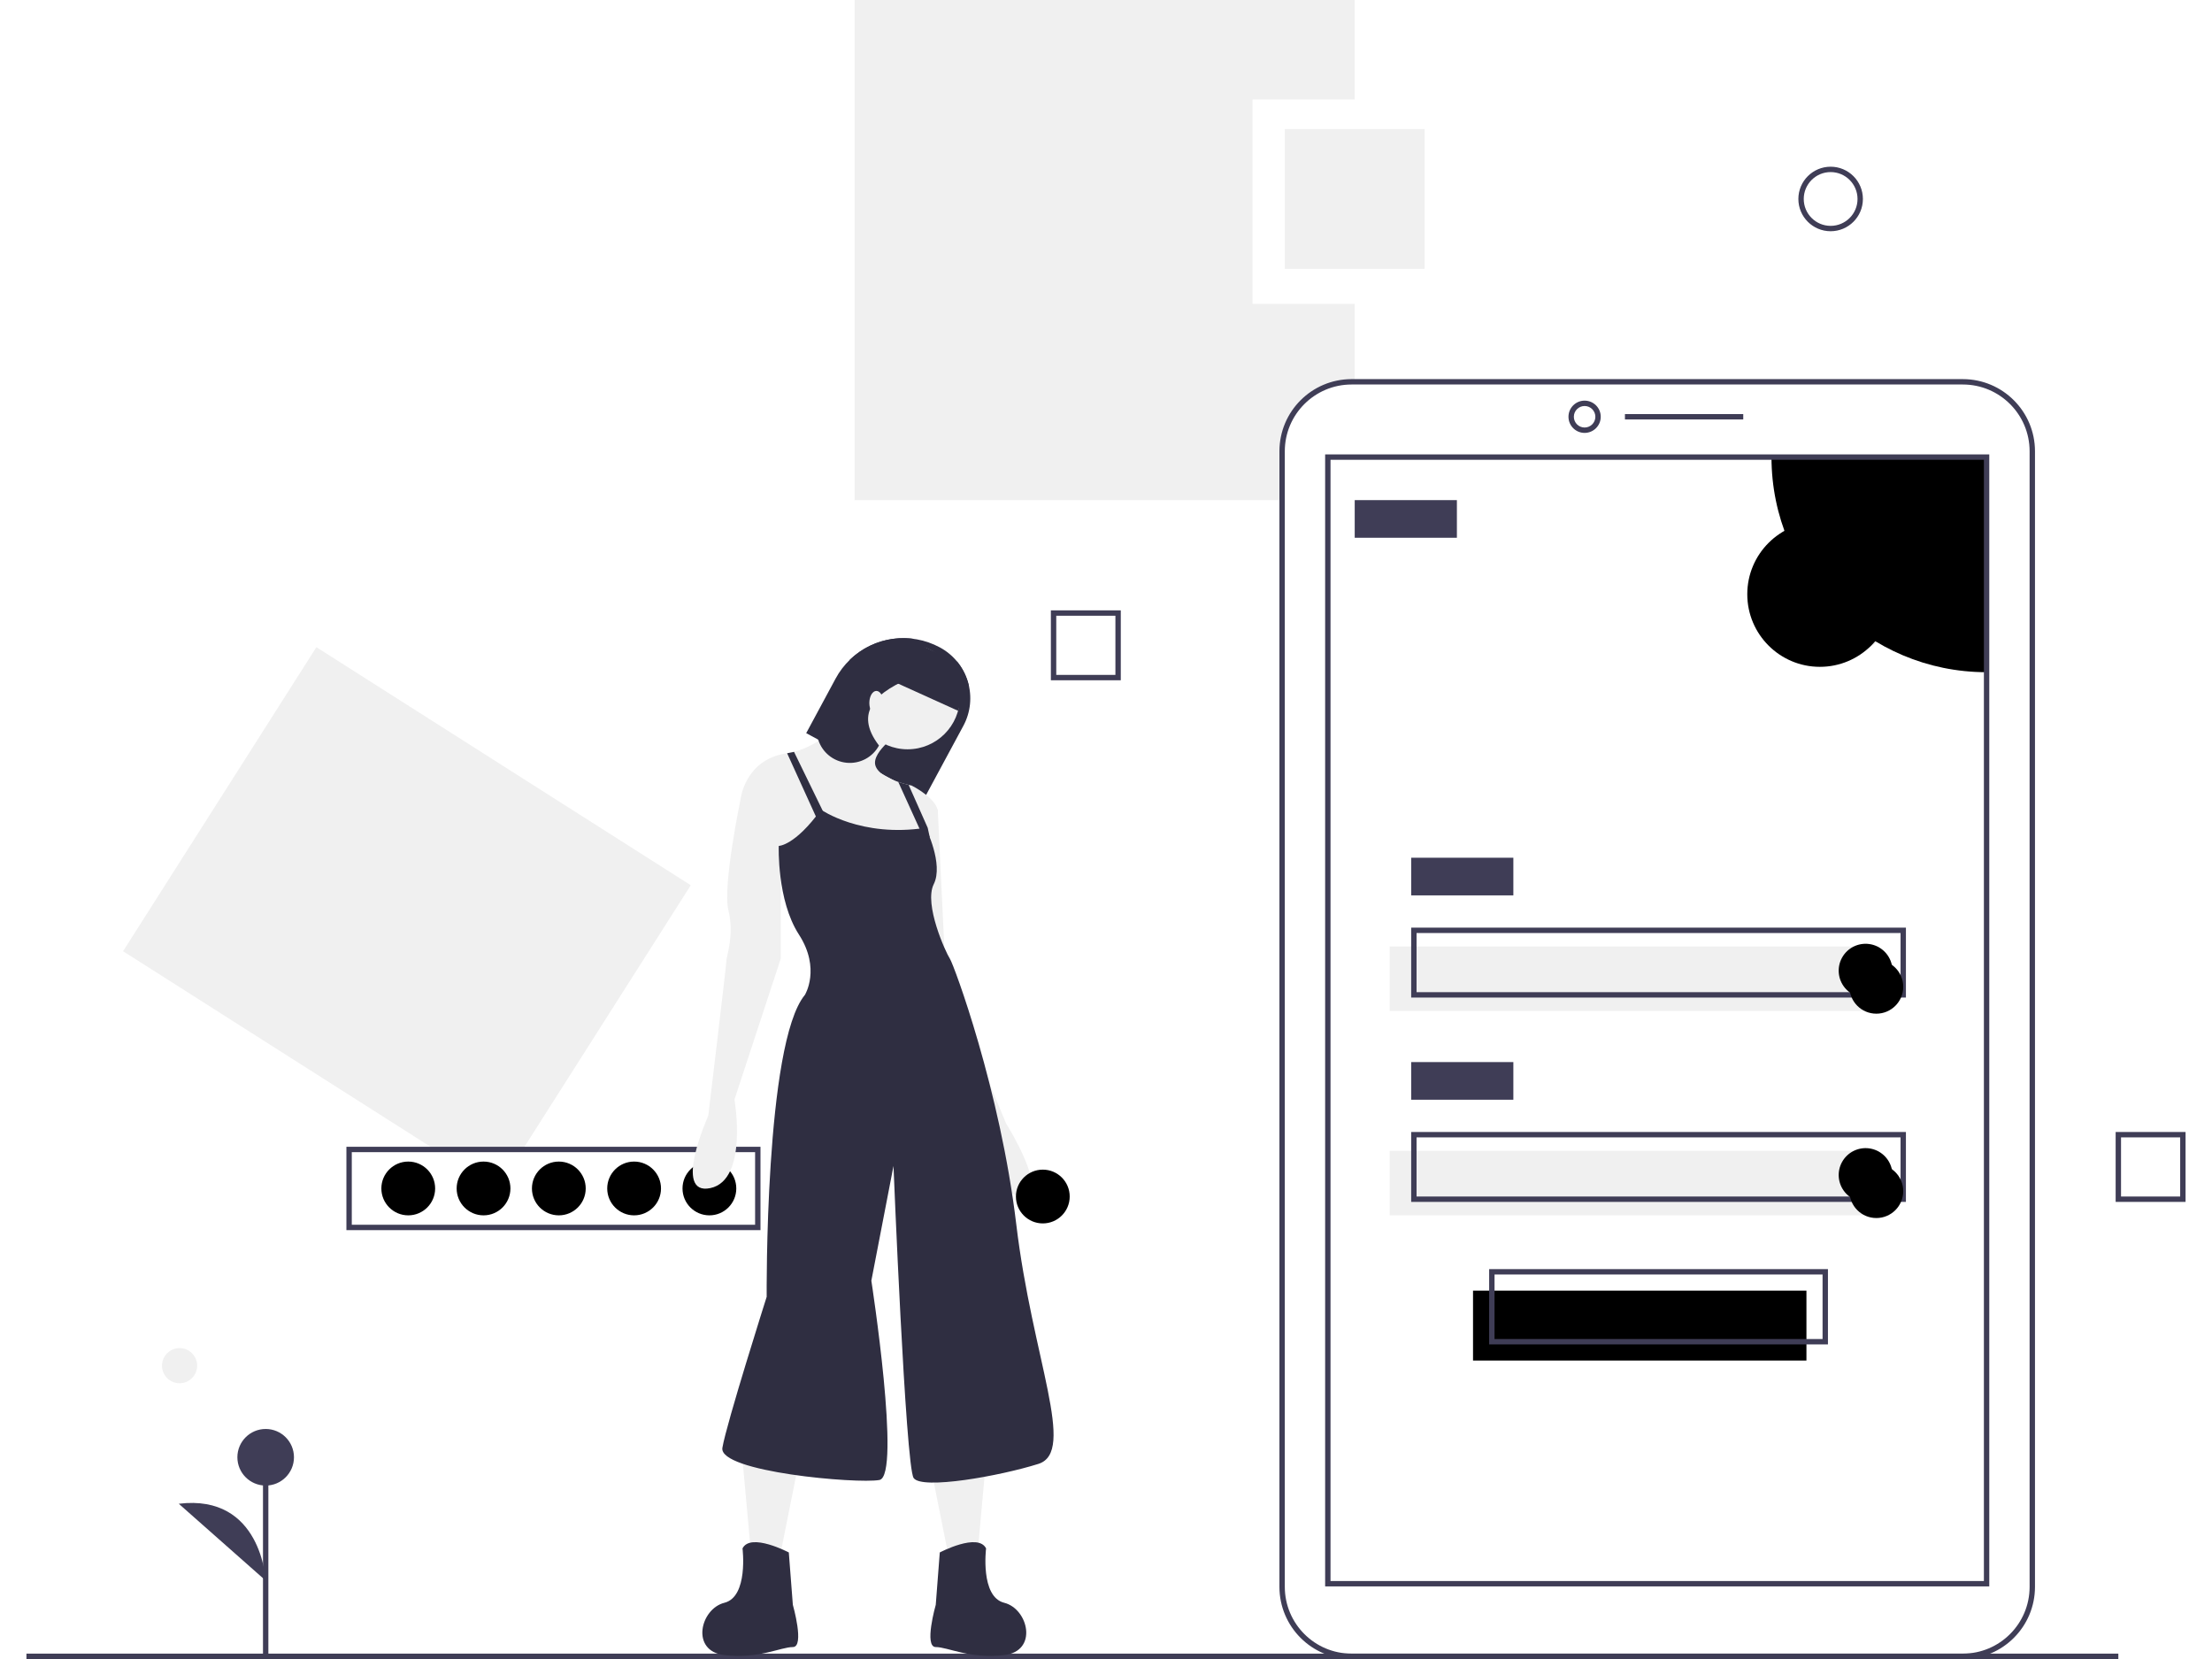
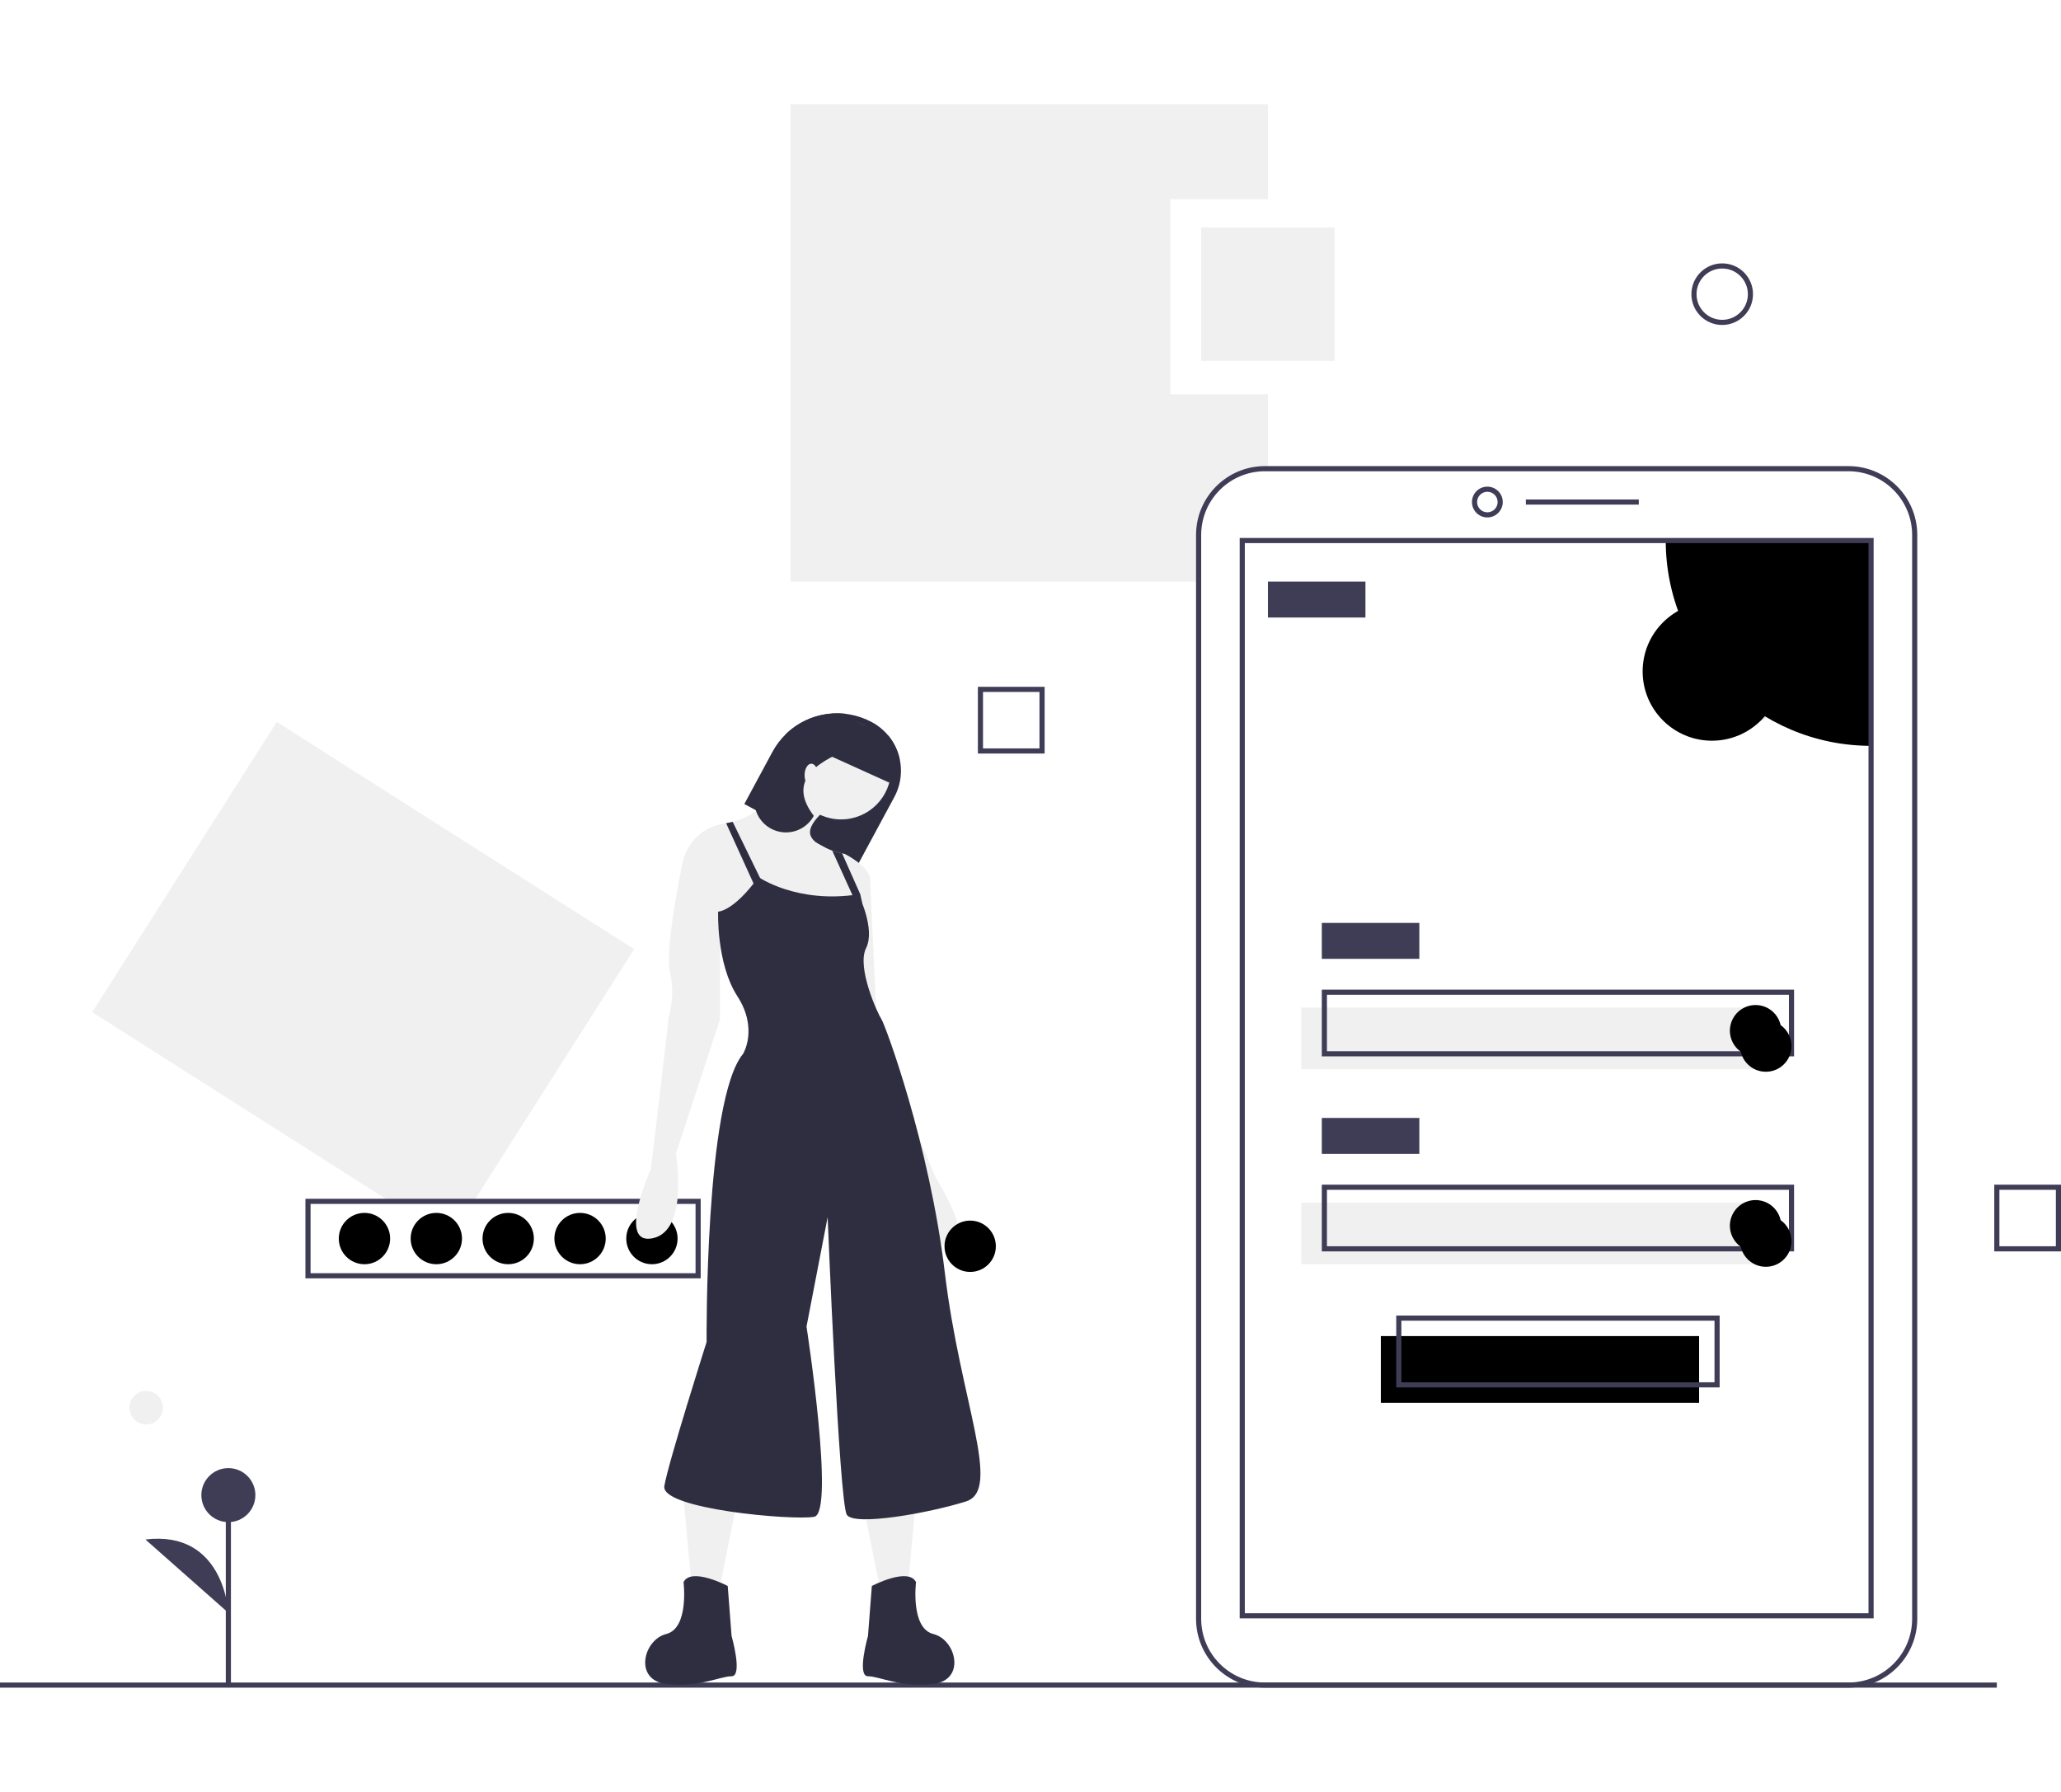
- <svg xmlns="http://www.w3.org/2000/svg" id="bc52c4b0-5495-47d6-8fbf-e718e11a33f1" data-name="Layer 1" width="200" height="150" viewBox="0 0 803 617">
+ <svg xmlns="http://www.w3.org/2000/svg" id="bc52c4b0-5495-47d6-8fbf-e718e11a33f1" data-name="Layer 1" width="230" height="200" viewBox="0 0 803 617">
  <polygon points="184.898 427 247.069 329.231 107.835 240.694 35.931 353.769 151.095 427 184.898 427" fill="#f0f0f0" />
  <path d="M471.5,599h-154V568h154Zm-152-2h150V570h-150Z" transform="translate(-198.5 -141.5)" fill="#3f3d56" />
  <circle cx="254" cy="442" r="10" fill="#000000" />
  <circle cx="226" cy="442" r="10" fill="#000000" />
  <circle cx="198" cy="442" r="10" fill="#000000" />
  <circle cx="170" cy="442" r="10" fill="#000000" />
  <circle cx="142" cy="442" r="10" fill="#000000" />
  <path d="M654.5,254.5v-76h38v-37h-186v186h159V309.314A25.814,25.814,0,0,1,691.314,283.5H692.5v-29Z" transform="translate(-198.5 -141.5)" fill="#f0f0f0" />
  <rect x="538" y="480" width="124" height="26" fill="#000000" />
  <rect x="507" y="352" width="182" height="24" fill="#f0f0f0" />
  <rect y="615" width="778" height="2" fill="#3f3d56" />
  <path d="M918.686,758.5H691.314A26.845,26.845,0,0,1,664.5,731.686V309.314A26.845,26.845,0,0,1,691.314,282.5h227.371A26.845,26.845,0,0,1,945.5,309.314v422.371A26.845,26.845,0,0,1,918.686,758.5Zm-227.371-474A24.843,24.843,0,0,0,666.5,309.314v422.371A24.843,24.843,0,0,0,691.314,756.5h227.371A24.843,24.843,0,0,0,943.5,731.686V309.314A24.843,24.843,0,0,0,918.686,284.5Z" transform="translate(-198.5 -141.5)" fill="#3f3d56" />
  <path d="M778,302.5a6,6,0,1,1,6-6A6.007,6.007,0,0,1,778,302.5Zm0-10a4,4,0,1,0,4,4A4.004,4.004,0,0,0,778,292.5Z" transform="translate(-198.5 -141.5)" fill="#3f3d56" />
  <rect x="594.5" y="154" width="44" height="2" fill="#3f3d56" />
  <path d="M927.5,311.5v80a80.004,80.004,0,0,1-80-80Z" transform="translate(-198.5 -141.5)" fill="#000000" />
  <path d="M928.5,731.5h-247v-421h247Zm-245-2h243v-417h-243Z" transform="translate(-198.5 -141.5)" fill="#3f3d56" />
  <circle cx="671" cy="218" r="27" opacity="0.1" />
  <circle cx="667" cy="221" r="27" fill="#000000" />
  <rect x="494" y="186" width="38" height="14" fill="#3f3d56" />
  <rect x="515" y="319" width="38" height="14" fill="#3f3d56" />
  <path d="M897.5,512.5h-184v-26h184Zm-182-2h180v-22h-180Z" transform="translate(-198.5 -141.5)" fill="#3f3d56" />
  <rect x="507" y="428" width="182" height="24" fill="#f0f0f0" />
  <rect x="515" y="395" width="38" height="14" fill="#3f3d56" />
  <path d="M897.5,588.5h-184v-26h184Zm-182-2h180v-22h-180Z" transform="translate(-198.5 -141.5)" fill="#3f3d56" />
  <path d="M868.5,641.5h-126v-28h126Zm-124-2h122v-24h-122Z" transform="translate(-198.5 -141.5)" fill="#3f3d56" />
  <path d="M892.5,502.5a10.001,10.001,0,0,1-17.71,6.37l-.01-.01a9.999,9.999,0,1,1,17.43-8.73.01.01,0,0,0,.01.01A10.227,10.227,0,0,1,892.5,502.5Z" transform="translate(-198.5 -141.5)" fill="#000000" />
  <path d="M892.5,502.5a10.001,10.001,0,0,1-17.71,6.37l-.01-.01a10.228,10.228,0,0,1-.28-2.36,10.001,10.001,0,0,1,17.71-6.37.01.01,0,0,0,.01.01A10.227,10.227,0,0,1,892.5,502.5Z" transform="translate(-198.5 -141.5)" opacity="0.1" />
  <circle cx="688" cy="367" r="10" fill="#000000" />
  <path d="M892.5,578.5a10.001,10.001,0,0,1-17.71,6.37l-.01-.01a9.999,9.999,0,1,1,17.43-8.73.01.01,0,0,0,.01.01A10.227,10.227,0,0,1,892.5,578.5Z" transform="translate(-198.5 -141.5)" fill="#000000" />
  <path d="M892.5,578.5a10.001,10.001,0,0,1-17.71,6.37l-.01-.01a10.228,10.228,0,0,1-.28-2.36,10.001,10.001,0,0,1,17.71-6.37.01.01,0,0,0,.01.01A10.227,10.227,0,0,1,892.5,578.5Z" transform="translate(-198.5 -141.5)" opacity="0.1" />
  <circle cx="688" cy="443" r="10" fill="#000000" />
  <rect x="468" y="48" width="52" height="52" fill="#f0f0f0" />
  <path d="M869.5,227.5a12,12,0,1,1,12-12A12.013,12.013,0,0,1,869.5,227.5Zm0-22a10,10,0,1,0,10,10A10.011,10.011,0,0,0,869.5,205.5Z" transform="translate(-198.5 -141.5)" fill="#3f3d56" />
  <path d="M605.5,394.5h-26v-26h26Zm-24-2h22v-22h-22Z" transform="translate(-198.5 -141.5)" fill="#3f3d56" />
  <path d="M1001.5,588.5h-26v-26h26Zm-24-2h22v-22h-22Z" transform="translate(-198.5 -141.5)" fill="#3f3d56" />
  <path d="M488.503,414.166l4.462,2.403,15.182,8.183,24.51,13.206,14.284-26.501a21.525,21.525,0,0,0-8.744-29.189,28.59,28.59,0,0,0-33.381,4.529l-.007.007a28.623,28.623,0,0,0-5.375,7.075Z" transform="translate(-198.5 -141.5)" fill="#2f2e41" />
  <polygon points="356.9 542.937 353.906 575.876 342.676 577.373 335.19 539.942 356.9 542.937" fill="#f0f0f0" />
  <path d="M538.182,718.873s14.224-7.486,17.218-1.497c0,0-2.246,17.967,6.738,20.213s12.727,17.967,0,19.464-20.962-2.995-25.453-2.995,0-15.721,0-15.721Z" transform="translate(-198.5 -141.5)" fill="#2f2e41" />
  <polygon points="266.316 542.937 269.311 575.876 280.54 577.373 288.026 539.942 266.316 542.937" fill="#f0f0f0" />
  <path d="M482.034,718.873s-14.224-7.486-17.218-1.497c0,0,2.246,17.967-6.738,20.213s-12.727,17.967,0,19.464S479.04,754.059,483.532,754.059s0-15.721,0-15.721Z" transform="translate(-198.5 -141.5)" fill="#2f2e41" />
  <circle cx="327.704" cy="259.206" r="19.464" fill="#f0f0f0" />
  <path d="M464.067,438.886,479.789,463.591l18.716-1.497,30.694,2.246s2.897-5.794,5.263-11.432a44.285,44.285,0,0,0,2.972-8.781c.749-5.24-9.732-10.481-9.732-10.481s-.412-.075-1.1-.24c-.913-.217-2.321-.576-3.863-1.101-3.481-1.183-7.666-3.189-8.512-6.146-1.497-5.24,9.732-12.727,9.732-12.727l-13.475-12.727s-11.971,16.627-26.509,20.415a23.155,23.155,0,0,1-2.56.524c-.045.007-.082.015-.127.022C465.565,423.914,464.067,438.886,464.067,438.886Z" transform="translate(-198.5 -141.5)" fill="#f0f0f0" />
  <path d="M472.302,432.149l-8.235,6.738s-6.738,32.191-4.492,41.175-.749,17.218-.749,18.716S452.089,556.421,452.089,556.421s-13.475,29.945.749,26.951,8.984-32.94,8.984-32.94l17.218-52.404V453.859Z" transform="translate(-198.5 -141.5)" fill="#f0f0f0" />
  <path d="M531.444,438.138l5.989,4.492,2.995,62.885,22.459,53.901s16.47,26.202,5.989,26.951S551.657,559.415,551.657,559.415l-20.213-51.655-2.995-50.158Z" transform="translate(-198.5 -141.5)" fill="#f0f0f0" />
  <path d="M494.013,442.629s14.973,10.481,38.929,6.738c0,0,6.738,13.475,2.995,20.962s4.492,25.453,5.989,27.699,18.716,48.661,24.705,98.819,22.459,84.595,8.235,89.087-43.42,9.732-46.415,5.24-7.486-116.038-7.486-116.038l-8.235,42.672s11.229,72.617,2.995,74.114-59.89-2.995-58.393-11.978,16.47-56.147,16.47-56.147-.749-94.327,14.224-112.294c0,0,5.989-9.732-2.246-22.459s-7.486-32.94-7.486-32.94S484.28,456.105,494.013,442.629Z" transform="translate(-198.5 -141.5)" fill="#2f2e41" />
  <polygon points="282.913 280.145 295.513 307.867 298.507 306.37 285.473 279.621 282.913 280.145" fill="#2f2e41" />
  <path d="M522.737,432.306l9.455,20.804,2.268-.202-.771-3.541-7.09-15.961C525.687,433.189,524.28,432.83,522.737,432.306Z" transform="translate(-198.5 -141.5)" fill="#2f2e41" />
  <path d="M492.964,416.57a12.323,12.323,0,0,0,22.609,2.201c-9.47-12.382-1.348-20.161,14.037-26.045a12.312,12.312,0,0,0-1.325-13.655,28.687,28.687,0,0,0-23.47,7.726l-.007.007L493.878,407.077A12.264,12.264,0,0,0,492.964,416.57Z" transform="translate(-198.5 -141.5)" fill="#2f2e41" />
  <ellipse cx="316.1" cy="261.452" rx="2.62" ry="4.492" fill="#f0f0f0" />
  <path d="M522.408,395.623l22.504,10.196,4.125-9.103a21.563,21.563,0,0,0-4.342-9.081l-15.489-7.015Z" transform="translate(-198.5 -141.5)" fill="#2f2e41" />
  <circle cx="378" cy="445" r="10" fill="#000000" />
  <circle cx="56.957" cy="507.911" r="6.535" fill="#f0f0f0" />
  <rect x="87.975" y="541.973" width="2" height="74.411" fill="#3f3d56" />
  <circle cx="88.975" cy="541.972" r="10.523" fill="#3f3d56" />
  <path d="M287.475,729.334s-1.503-32.332-32.32-28.574" transform="translate(-198.5 -141.5)" fill="#3f3d56" />
</svg>
